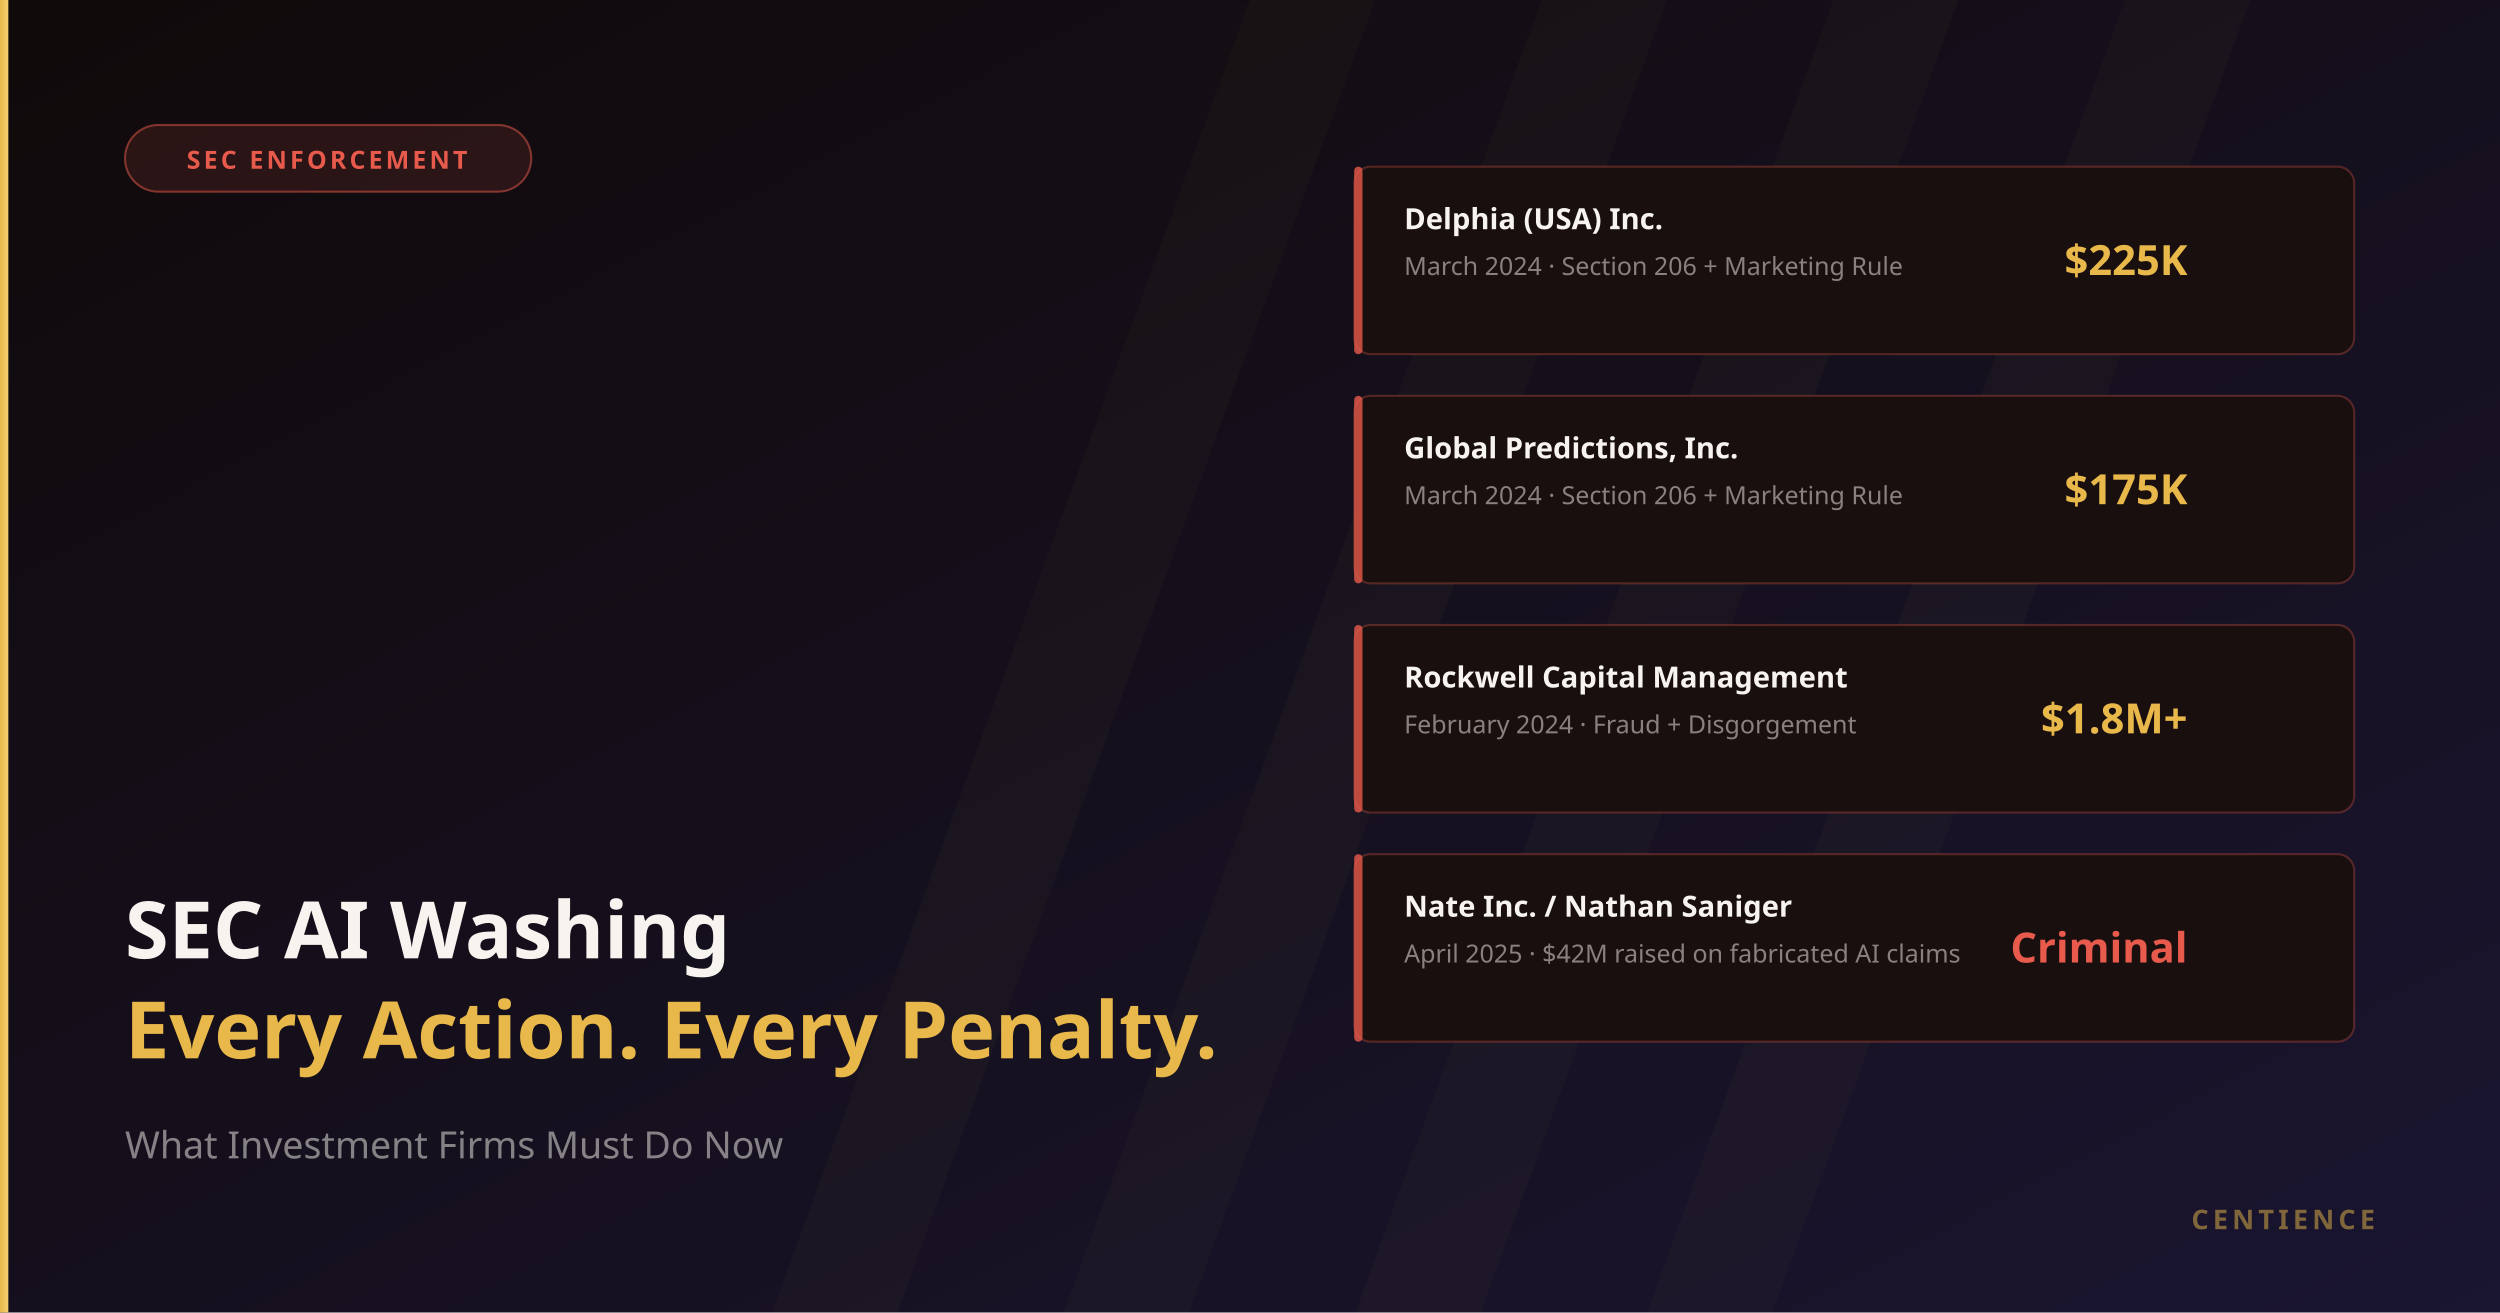
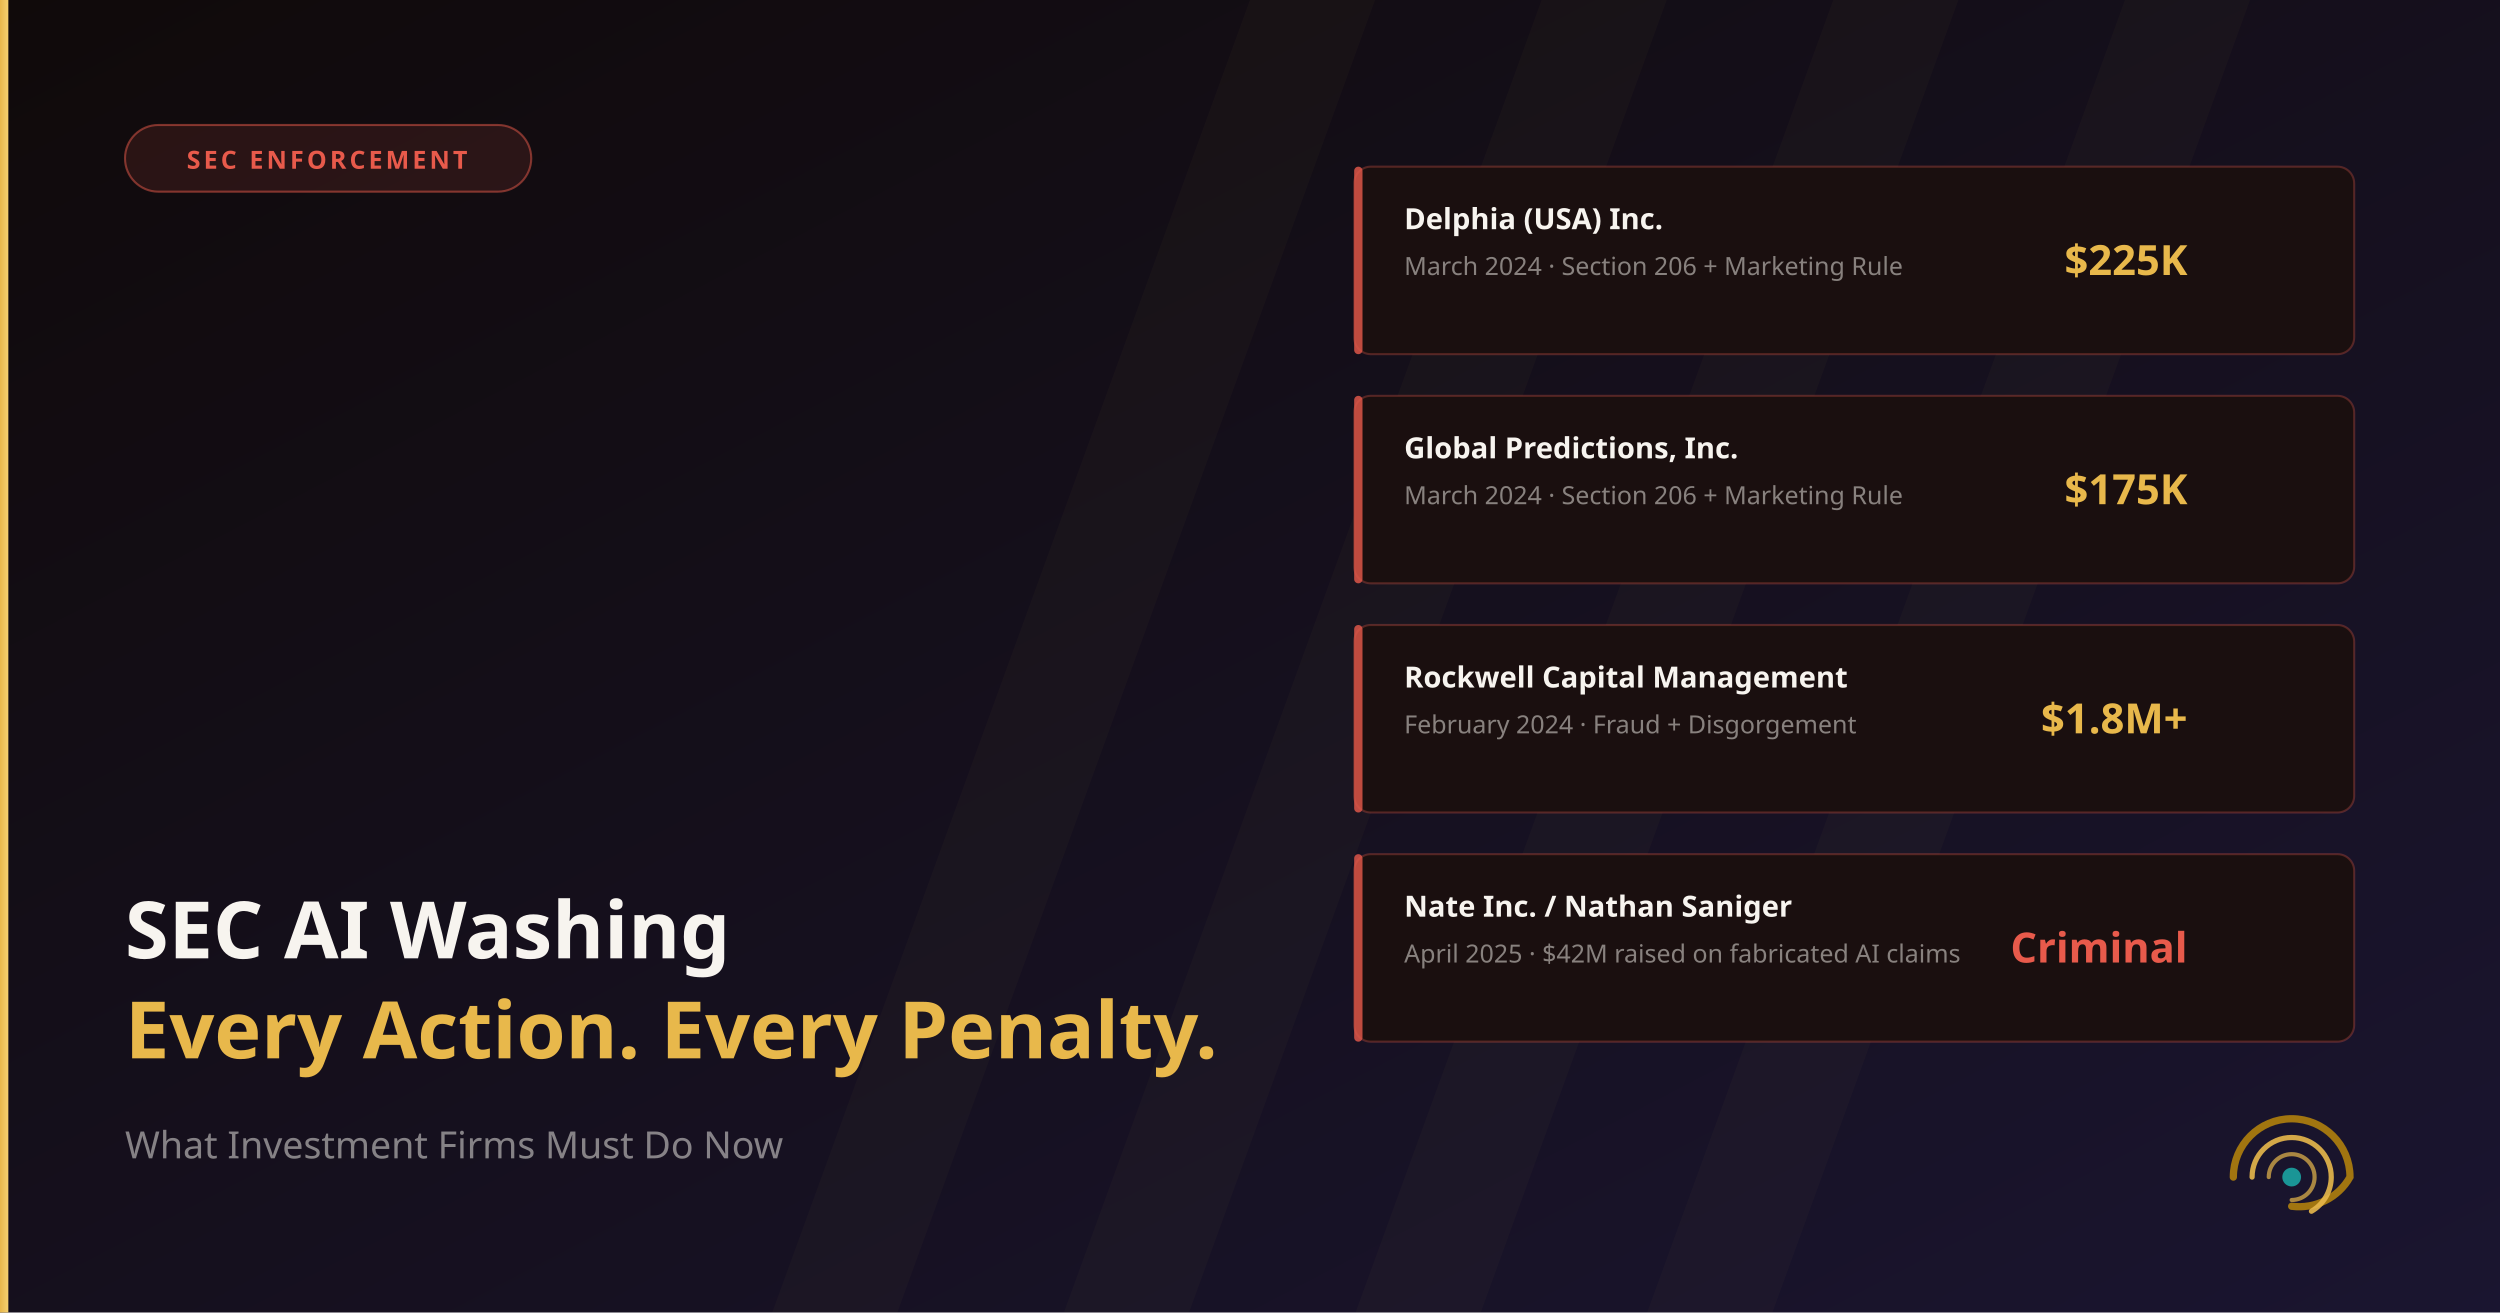
<svg xmlns="http://www.w3.org/2000/svg" viewBox="0 0 1200 630" width="1200" height="630">
  <defs>
    <linearGradient id="bg" x1="0%" y1="0%" x2="100%" y2="100%">
      <stop offset="0%" style="stop-color:#100a0a" />
      <stop offset="100%" style="stop-color:#1a1530" />
    </linearGradient>
    <linearGradient id="gold" x1="0%" y1="0%" x2="100%" y2="0%">
      <stop offset="0%" style="stop-color:#e8b84b" />
      <stop offset="100%" style="stop-color:#f5d070" />
    </linearGradient>
    <linearGradient id="red-gold" x1="0%" y1="0%" x2="100%" y2="0%">
      <stop offset="0%" style="stop-color:#e8b84b" />
      <stop offset="100%" style="stop-color:#e85a4b" />
    </linearGradient>
  </defs>
  <rect width="1200" height="630" fill="url(#bg)" />
  <g opacity="0.03">
    <rect x="600" y="0" width="60" height="630" fill="#e8b84b" transform="skewX(-20)" />
    <rect x="740" y="0" width="60" height="630" fill="#e8b84b" transform="skewX(-20)" />
    <rect x="880" y="0" width="60" height="630" fill="#e8b84b" transform="skewX(-20)" />
    <rect x="1020" y="0" width="60" height="630" fill="#e8b84b" transform="skewX(-20)" />
  </g>
  <g transform="translate(650, 80)">
    <rect x="0" y="0" width="480" height="90" rx="8" fill="#1a0f0f" stroke="#e85a4b" stroke-opacity="0.3" stroke-width="1" />
    <rect x="0" y="0" width="4" height="90" rx="2" fill="#e85a4b" fill-opacity="0.8" />
    <text x="24" y="30" font-family="system-ui, sans-serif" font-size="14" font-weight="700" fill="#f7f4ef">Delphia (USA) Inc.</text>
    <text x="24" y="52" font-family="system-ui, sans-serif" font-size="12" fill="#f7f4ef" fill-opacity="0.5">March 2024 · Section 206 + Marketing Rule</text>
    <text x="400" y="52" font-family="system-ui, sans-serif" font-size="20" font-weight="700" fill="#e8b84b" text-anchor="end">$225K</text>
    <rect x="0" y="110" width="480" height="90" rx="8" fill="#1a0f0f" stroke="#e85a4b" stroke-opacity="0.3" stroke-width="1" />
    <rect x="0" y="110" width="4" height="90" rx="2" fill="#e85a4b" fill-opacity="0.8" />
    <text x="24" y="140" font-family="system-ui, sans-serif" font-size="14" font-weight="700" fill="#f7f4ef">Global Predictions, Inc.</text>
    <text x="24" y="162" font-family="system-ui, sans-serif" font-size="12" fill="#f7f4ef" fill-opacity="0.5">March 2024 · Section 206 + Marketing Rule</text>
    <text x="400" y="162" font-family="system-ui, sans-serif" font-size="20" font-weight="700" fill="#e8b84b" text-anchor="end">$175K</text>
    <rect x="0" y="220" width="480" height="90" rx="8" fill="#1a0f0f" stroke="#e85a4b" stroke-opacity="0.3" stroke-width="1" />
    <rect x="0" y="220" width="4" height="90" rx="2" fill="#e85a4b" fill-opacity="0.8" />
    <text x="24" y="250" font-family="system-ui, sans-serif" font-size="14" font-weight="700" fill="#f7f4ef">Rockwell Capital Management</text>
    <text x="24" y="272" font-family="system-ui, sans-serif" font-size="12" fill="#f7f4ef" fill-opacity="0.5">February 2024 · Fraud + Disgorgement</text>
    <text x="400" y="272" font-family="system-ui, sans-serif" font-size="20" font-weight="700" fill="#e8b84b" text-anchor="end">$1.8M+</text>
    <rect x="0" y="330" width="480" height="90" rx="8" fill="#1a0f0f" stroke="#e85a4b" stroke-opacity="0.3" stroke-width="1" />
    <rect x="0" y="330" width="4" height="90" rx="2" fill="#e85a4b" fill-opacity="0.8" />
    <text x="24" y="360" font-family="system-ui, sans-serif" font-size="14" font-weight="700" fill="#f7f4ef">Nate Inc. / Nathan Saniger</text>
    <text x="24" y="382" font-family="system-ui, sans-serif" font-size="12" fill="#f7f4ef" fill-opacity="0.5">April 2025 · $42M raised on fabricated AI claims</text>
    <text x="400" y="382" font-family="system-ui, sans-serif" font-size="20" font-weight="700" fill="#e85a4b" text-anchor="end">Criminal</text>
  </g>
  <rect x="0" y="0" width="4" height="630" fill="url(#gold)" />
  <rect x="60" y="60" width="195" height="32" rx="16" fill="#e85a4b" fill-opacity="0.12" stroke="#e85a4b" stroke-opacity="0.5" stroke-width="1" />
  <text x="157" y="81" font-family="system-ui, sans-serif" font-size="12" font-weight="600" fill="#e85a4b" text-anchor="middle" letter-spacing="1.5">SEC ENFORCEMENT</text>
  <text x="60" y="460" font-family="system-ui, sans-serif" font-size="38" font-weight="700" fill="#f7f4ef">SEC AI Washing</text>
  <text x="60" y="508" font-family="system-ui, sans-serif" font-size="38" font-weight="700" fill="#e8b84b">Every Action. Every Penalty.</text>
  <text x="60" y="556" font-family="system-ui, sans-serif" font-size="18" fill="#f7f4ef" fill-opacity="0.5">What Investment Firms Must Do Now</text>
-   <text x="1140" y="590" font-family="system-ui, sans-serif" font-size="13" font-weight="600" fill="#e8b84b" fill-opacity="0.5" text-anchor="end" letter-spacing="2">CENTIENCE</text>
+   <g transform="translate(1100, 565)">
+     <path d="M 0,0 m -28,0 a 28,28 0 1,1 56,0 a 28,28 0 0,1 -28,14" fill="none" stroke="#b8860b" stroke-width="3.5" stroke-linecap="round" opacity="0.85" />
+     <path d="M 0,0 m -19,0 a 19,19 0 1,1 38,0 a 19,19 0 0,1 -9.5,16.4" fill="none" stroke="#e8b84b" stroke-width="2.5" stroke-linecap="round" opacity="0.9" />
+     <path d="M 0,0 m -11,0 a 11,11 0 1,1 22,0 a 11,11 0 0,1 -11,11" fill="none" stroke="#e8b84b" stroke-width="2" stroke-linecap="round" opacity="0.7" />
+     <circle cx="0" cy="0" r="4.5" fill="#1a9b9b" opacity="0.95" />
+   </g>
</svg>
